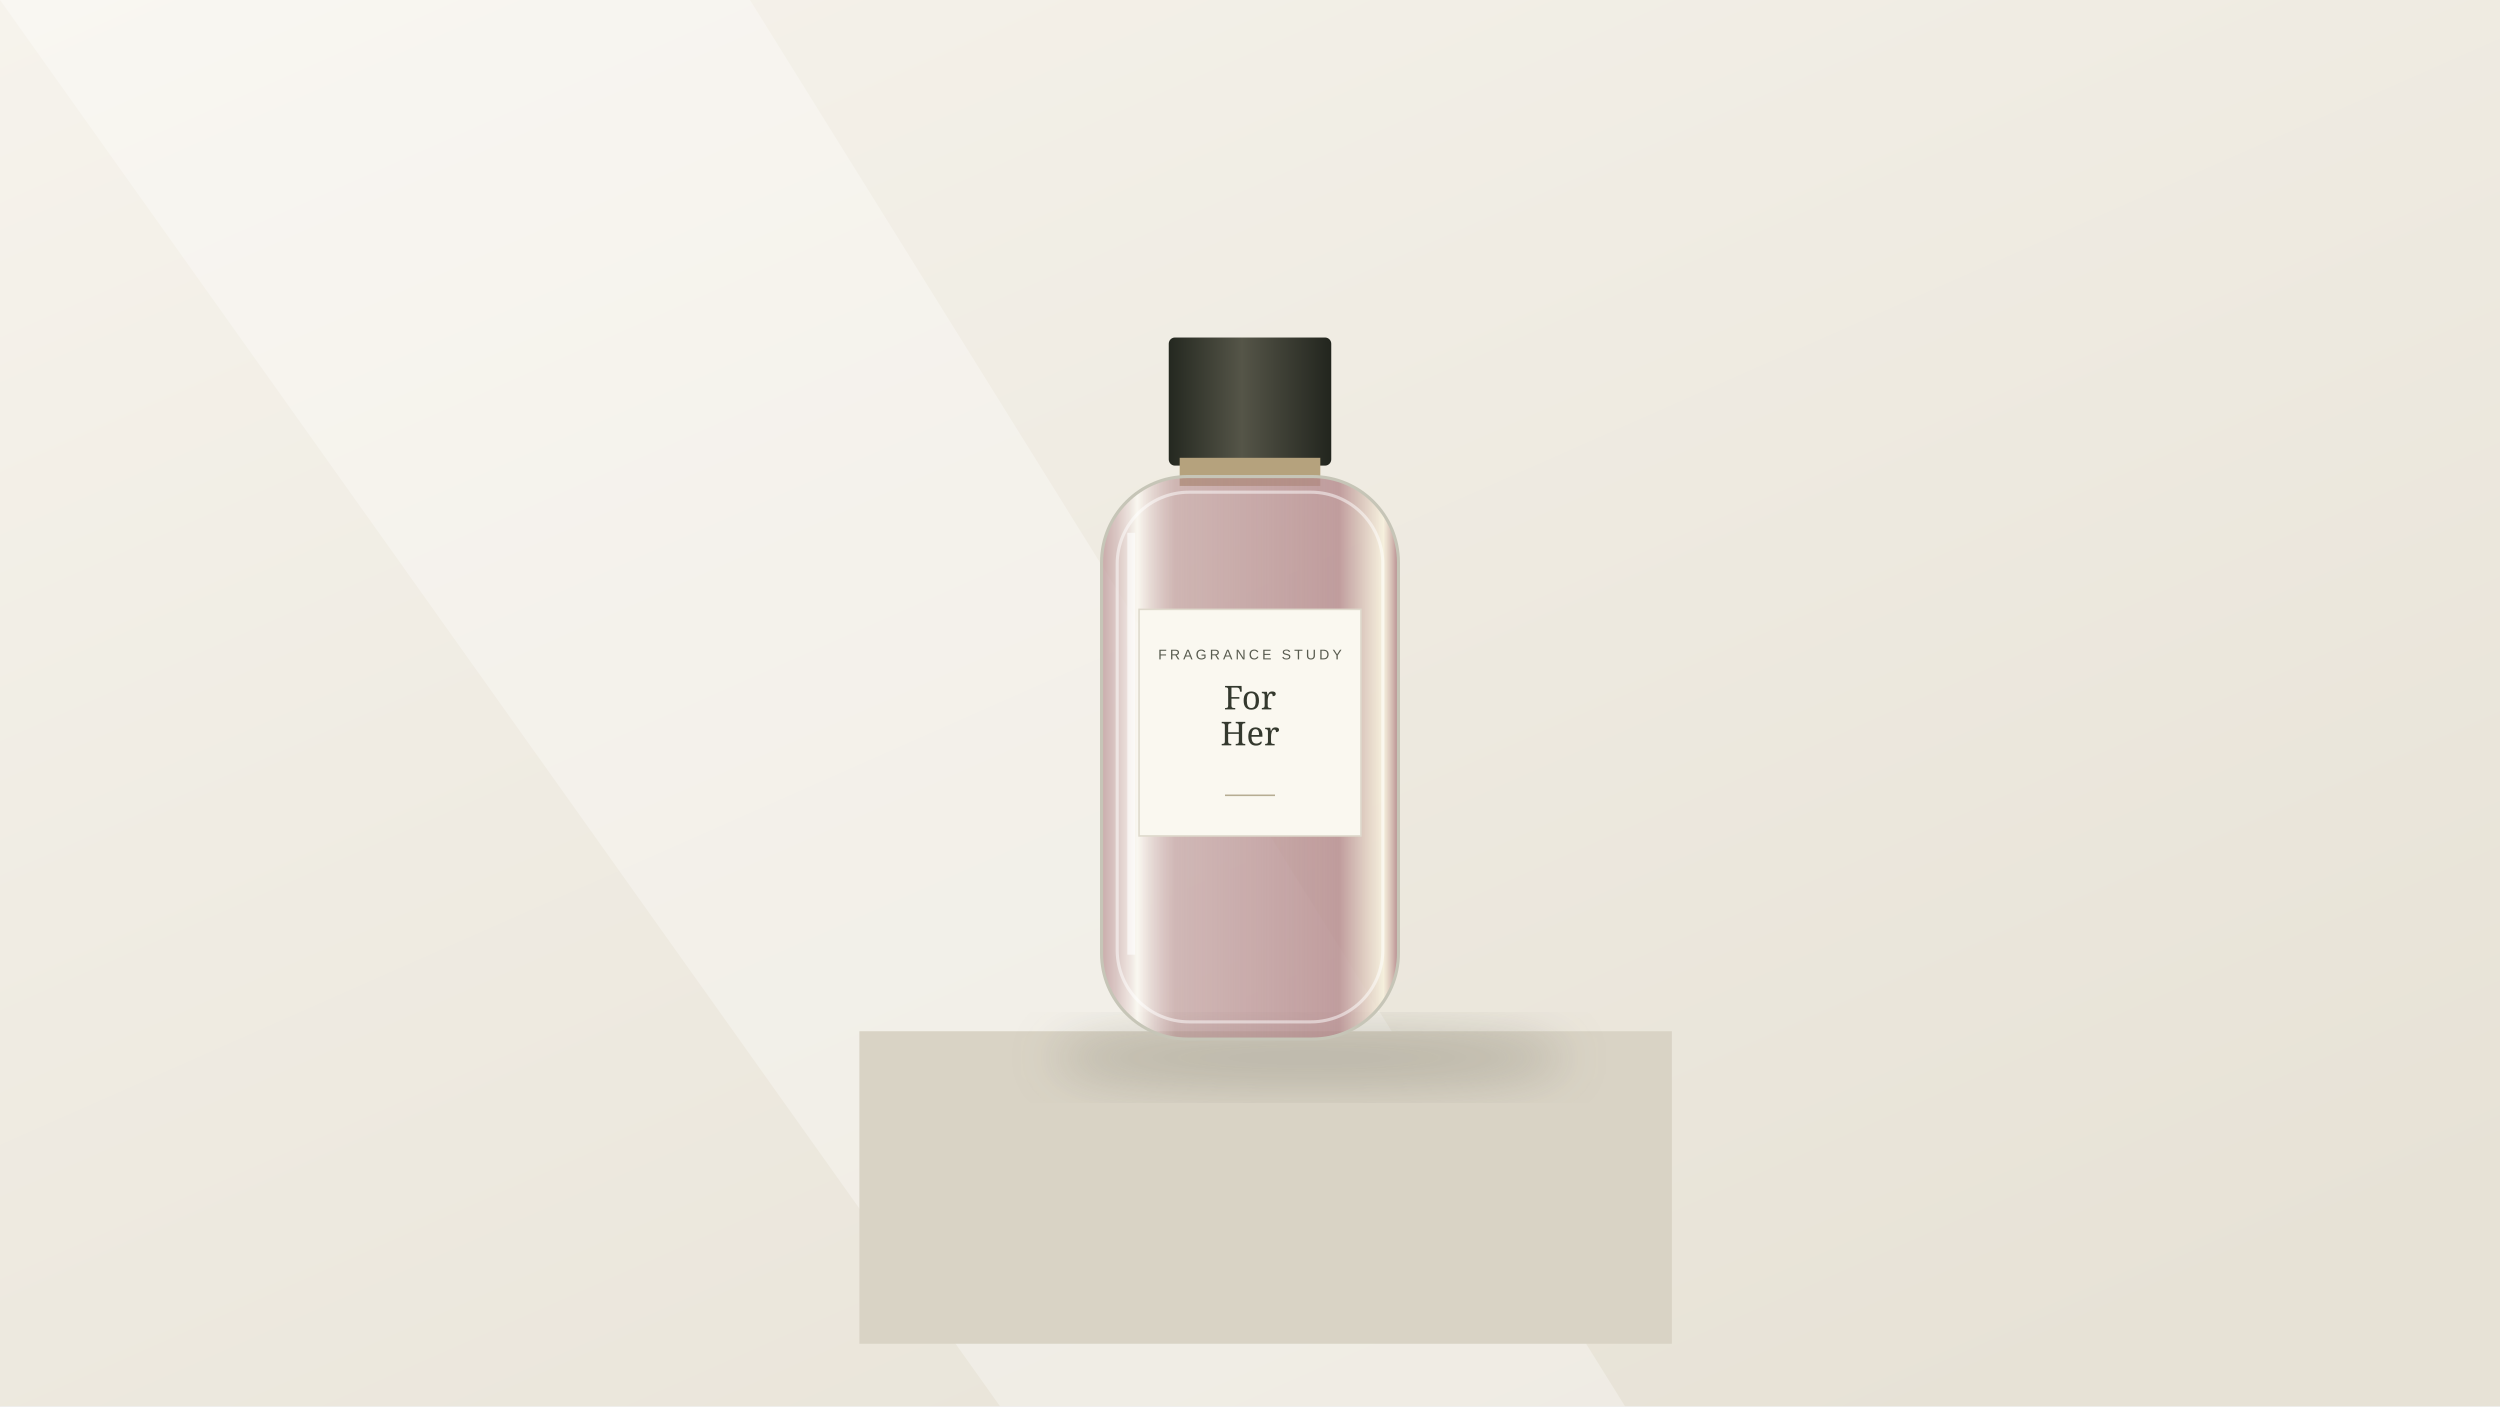
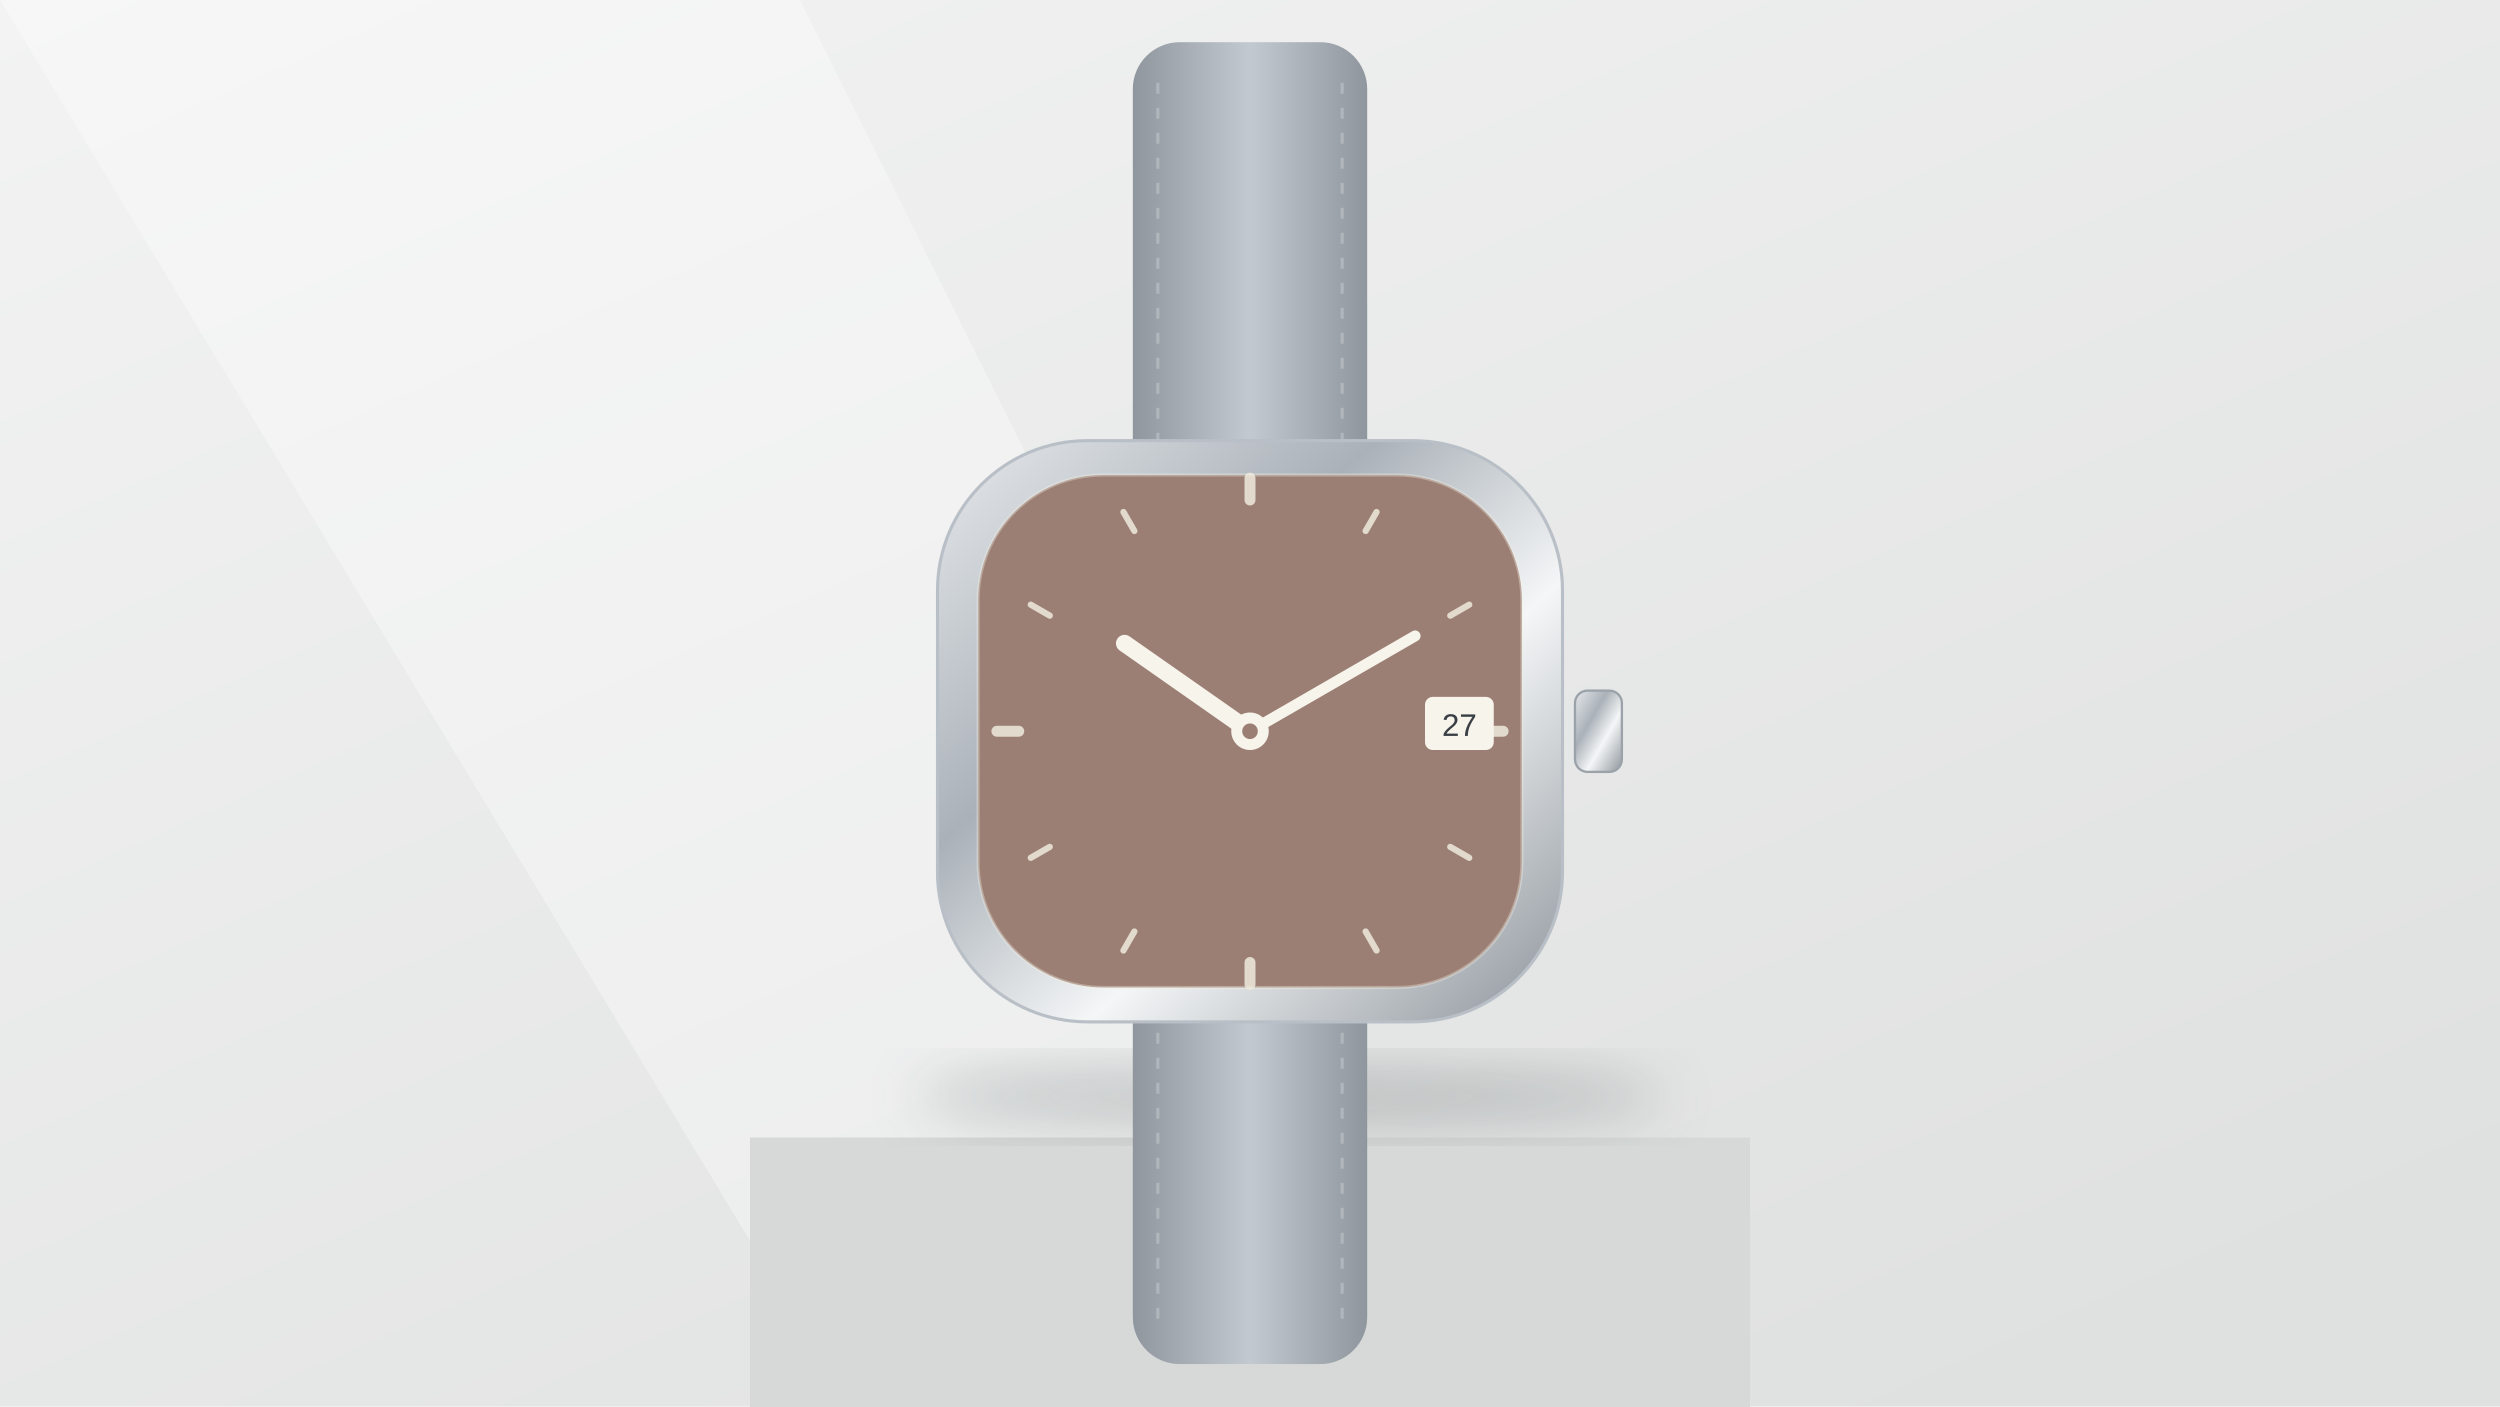
<svg xmlns="http://www.w3.org/2000/svg" width="1600" height="900" viewBox="0 0 1600 900" role="img" aria-labelledby="title desc">
  <defs>
    <linearGradient id="bg" x2=".8" y2="1">
-       <stop stop-color="#f6f3ec" />
-       <stop offset="1" stop-color="#e7e2d6" />
+       <stop stop-color="#f2f3f2" />
+       <stop offset="1" stop-color="#dfe1e0" />
    </linearGradient>
-     <linearGradient id="glass">
-       <stop stop-color="#b4898c" stop-opacity=".65" />
-       <stop offset=".12" stop-color="#fcfaf3" stop-opacity=".8" />
-       <stop offset=".25" stop-color="#b4898c" stop-opacity=".55" />
-       <stop offset=".8" stop-color="#b4898c" stop-opacity=".8" />
-       <stop offset=".95" stop-color="#f8f2dc" stop-opacity=".75" />
-       <stop offset="1" stop-color="#b4898c" />
+     <linearGradient id="band" x1="0" x2="1">
+       <stop stop-color="#8f969e" />
+       <stop offset=".5" stop-color="#c3c9d0" />
+       <stop offset="1" stop-color="#8f969e" />
    </linearGradient>
-     <linearGradient id="cap">
-       <stop stop-color="#242820" />
-       <stop offset=".45" stop-color="#555548" />
-       <stop offset="1" stop-color="#22251e" />
+     <linearGradient id="metal" x2="1" y2="1">
+       <stop stop-color="#e6e9ec" />
+       <stop offset=".35" stop-color="#aab1b8" />
+       <stop offset=".62" stop-color="#f4f6f7" />
+       <stop offset="1" stop-color="#8d949b" />
    </linearGradient>
    <filter id="shadow">
-       <feGaussianBlur stdDeviation="15" />
+       <feGaussianBlur stdDeviation="18" />
    </filter>
  </defs>
  <rect width="1600" height="900" fill="url(#bg)" />
-   <path d="M0 0h480L1040 900H640Z" fill="#fff" opacity=".3" />
-   <rect x="550" y="660" width="520" height="200" fill="#d9d3c5" />
-   <ellipse cx="838" cy="677" rx="165" ry="24" fill="#49483b" opacity=".19" filter="url(#shadow)" />
+   <path d="M0 0h512L960 900H544Z" fill="#fff" opacity=".32" />
+   <rect x="480" y="728" width="640" height="260" fill="#d6d9d7" />
+   <ellipse cx="826" cy="702" rx="240" ry="26" fill="#3b4147" opacity=".2" filter="url(#shadow)" />
  <g transform="">
-     <rect x="748" y="216" width="104" height="82" rx="4" fill="url(#cap)" />
-     <rect x="755" y="293" width="90" height="18" fill="#b5a27d" />
-     <rect x="705" y="305" width="190" height="360" rx="55" fill="url(#glass)" stroke="#c6c5b7" stroke-width="2" />
-     <rect x="715" y="315" width="170" height="339" rx="46" fill="none" stroke="#fff" stroke-opacity=".5" stroke-width="2" />
-     <path d="M724 341v270" stroke="#fff" opacity=".6" stroke-width="5" />
-     <rect x="729" y="390" width="142" height="145" fill="#faf8f0" stroke="#ded9cc" />
-     <text x="800" y="422" text-anchor="middle" font-family="Arial,sans-serif" font-size="9" letter-spacing="2" fill="#585b4f">FRAGRANCE STUDY</text>
-     <text x="800" y="454" text-anchor="middle" font-family="Georgia,serif" font-size="21" fill="#34392e">For</text>
-     <text x="800" y="477" text-anchor="middle" font-family="Georgia,serif" font-size="21" fill="#34392e">Her</text>
-     <path d="M784 509h32" stroke="#b6ad92" />
+     <rect x="725" y="27" width="150" height="846" rx="30" fill="url(#band)" />
+     <line x1="741" y1="53" x2="741" y2="847" stroke="#fff" stroke-opacity=".22" stroke-width="2" stroke-dasharray="7 9" />
+     <line x1="859" y1="53" x2="859" y2="847" stroke="#fff" stroke-opacity=".22" stroke-width="2" stroke-dasharray="7 9" />
+     <rect x="1008" y="442" width="30" height="52" rx="8" fill="url(#metal)" stroke="#9ba2a9" stroke-width="1.5" />
+     <rect x="600" y="282" width="400" height="372" rx="96" fill="url(#metal)" stroke="#b9bfc6" stroke-width="2" />
+     <rect x="626" y="304" width="348" height="328" rx="80" fill="#9c7f74" />
+     <rect x="626" y="304" width="348" height="328" rx="80" fill="none" stroke="#f4f0e6" stroke-opacity=".35" stroke-width="2" />
+     <line x1="800.00" y1="320.00" x2="800.00" y2="306.00" stroke="#efeadd" stroke-opacity=".85" stroke-width="7" stroke-linecap="round" />
+     <line x1="874.00" y1="339.83" x2="881.00" y2="327.70" stroke="#efeadd" stroke-opacity=".85" stroke-width="4" stroke-linecap="round" />
+     <line x1="928.17" y1="394.00" x2="940.30" y2="387.00" stroke="#efeadd" stroke-opacity=".85" stroke-width="4" stroke-linecap="round" />
+     <line x1="948.00" y1="468.00" x2="962.00" y2="468.00" stroke="#efeadd" stroke-opacity=".85" stroke-width="7" stroke-linecap="round" />
+     <line x1="928.17" y1="542.00" x2="940.30" y2="549.00" stroke="#efeadd" stroke-opacity=".85" stroke-width="4" stroke-linecap="round" />
+     <line x1="874.00" y1="596.17" x2="881.00" y2="608.30" stroke="#efeadd" stroke-opacity=".85" stroke-width="4" stroke-linecap="round" />
+     <line x1="800.00" y1="616.00" x2="800.00" y2="630.00" stroke="#efeadd" stroke-opacity=".85" stroke-width="7" stroke-linecap="round" />
+     <line x1="726.00" y1="596.17" x2="719.00" y2="608.30" stroke="#efeadd" stroke-opacity=".85" stroke-width="4" stroke-linecap="round" />
+     <line x1="671.83" y1="542.00" x2="659.70" y2="549.00" stroke="#efeadd" stroke-opacity=".85" stroke-width="4" stroke-linecap="round" />
+     <line x1="652.00" y1="468.00" x2="638.00" y2="468.00" stroke="#efeadd" stroke-opacity=".85" stroke-width="7" stroke-linecap="round" />
+     <line x1="671.83" y1="394.00" x2="659.70" y2="387.00" stroke="#efeadd" stroke-opacity=".85" stroke-width="4" stroke-linecap="round" />
+     <line x1="726.00" y1="339.83" x2="719.00" y2="327.70" stroke="#efeadd" stroke-opacity=".85" stroke-width="4" stroke-linecap="round" />
+     <line x1="800" y1="468" x2="719.72" y2="411.79" stroke="#f7f4ec" stroke-width="11" stroke-linecap="round" />
+     <line x1="800" y1="468" x2="905.66" y2="407.00" stroke="#f7f4ec" stroke-width="7" stroke-linecap="round" />
+     <circle cx="800" cy="468" r="12" fill="#f7f4ec" />
+     <circle cx="800" cy="468" r="5" fill="#9c7f74" />
+     <rect x="912" y="446" width="44" height="34" rx="5" fill="#f7f4ec" />
+     <text x="934" y="471" text-anchor="middle" font-family="Arial,sans-serif" font-size="20" fill="#3a3f45">27</text>
  </g>
</svg>
